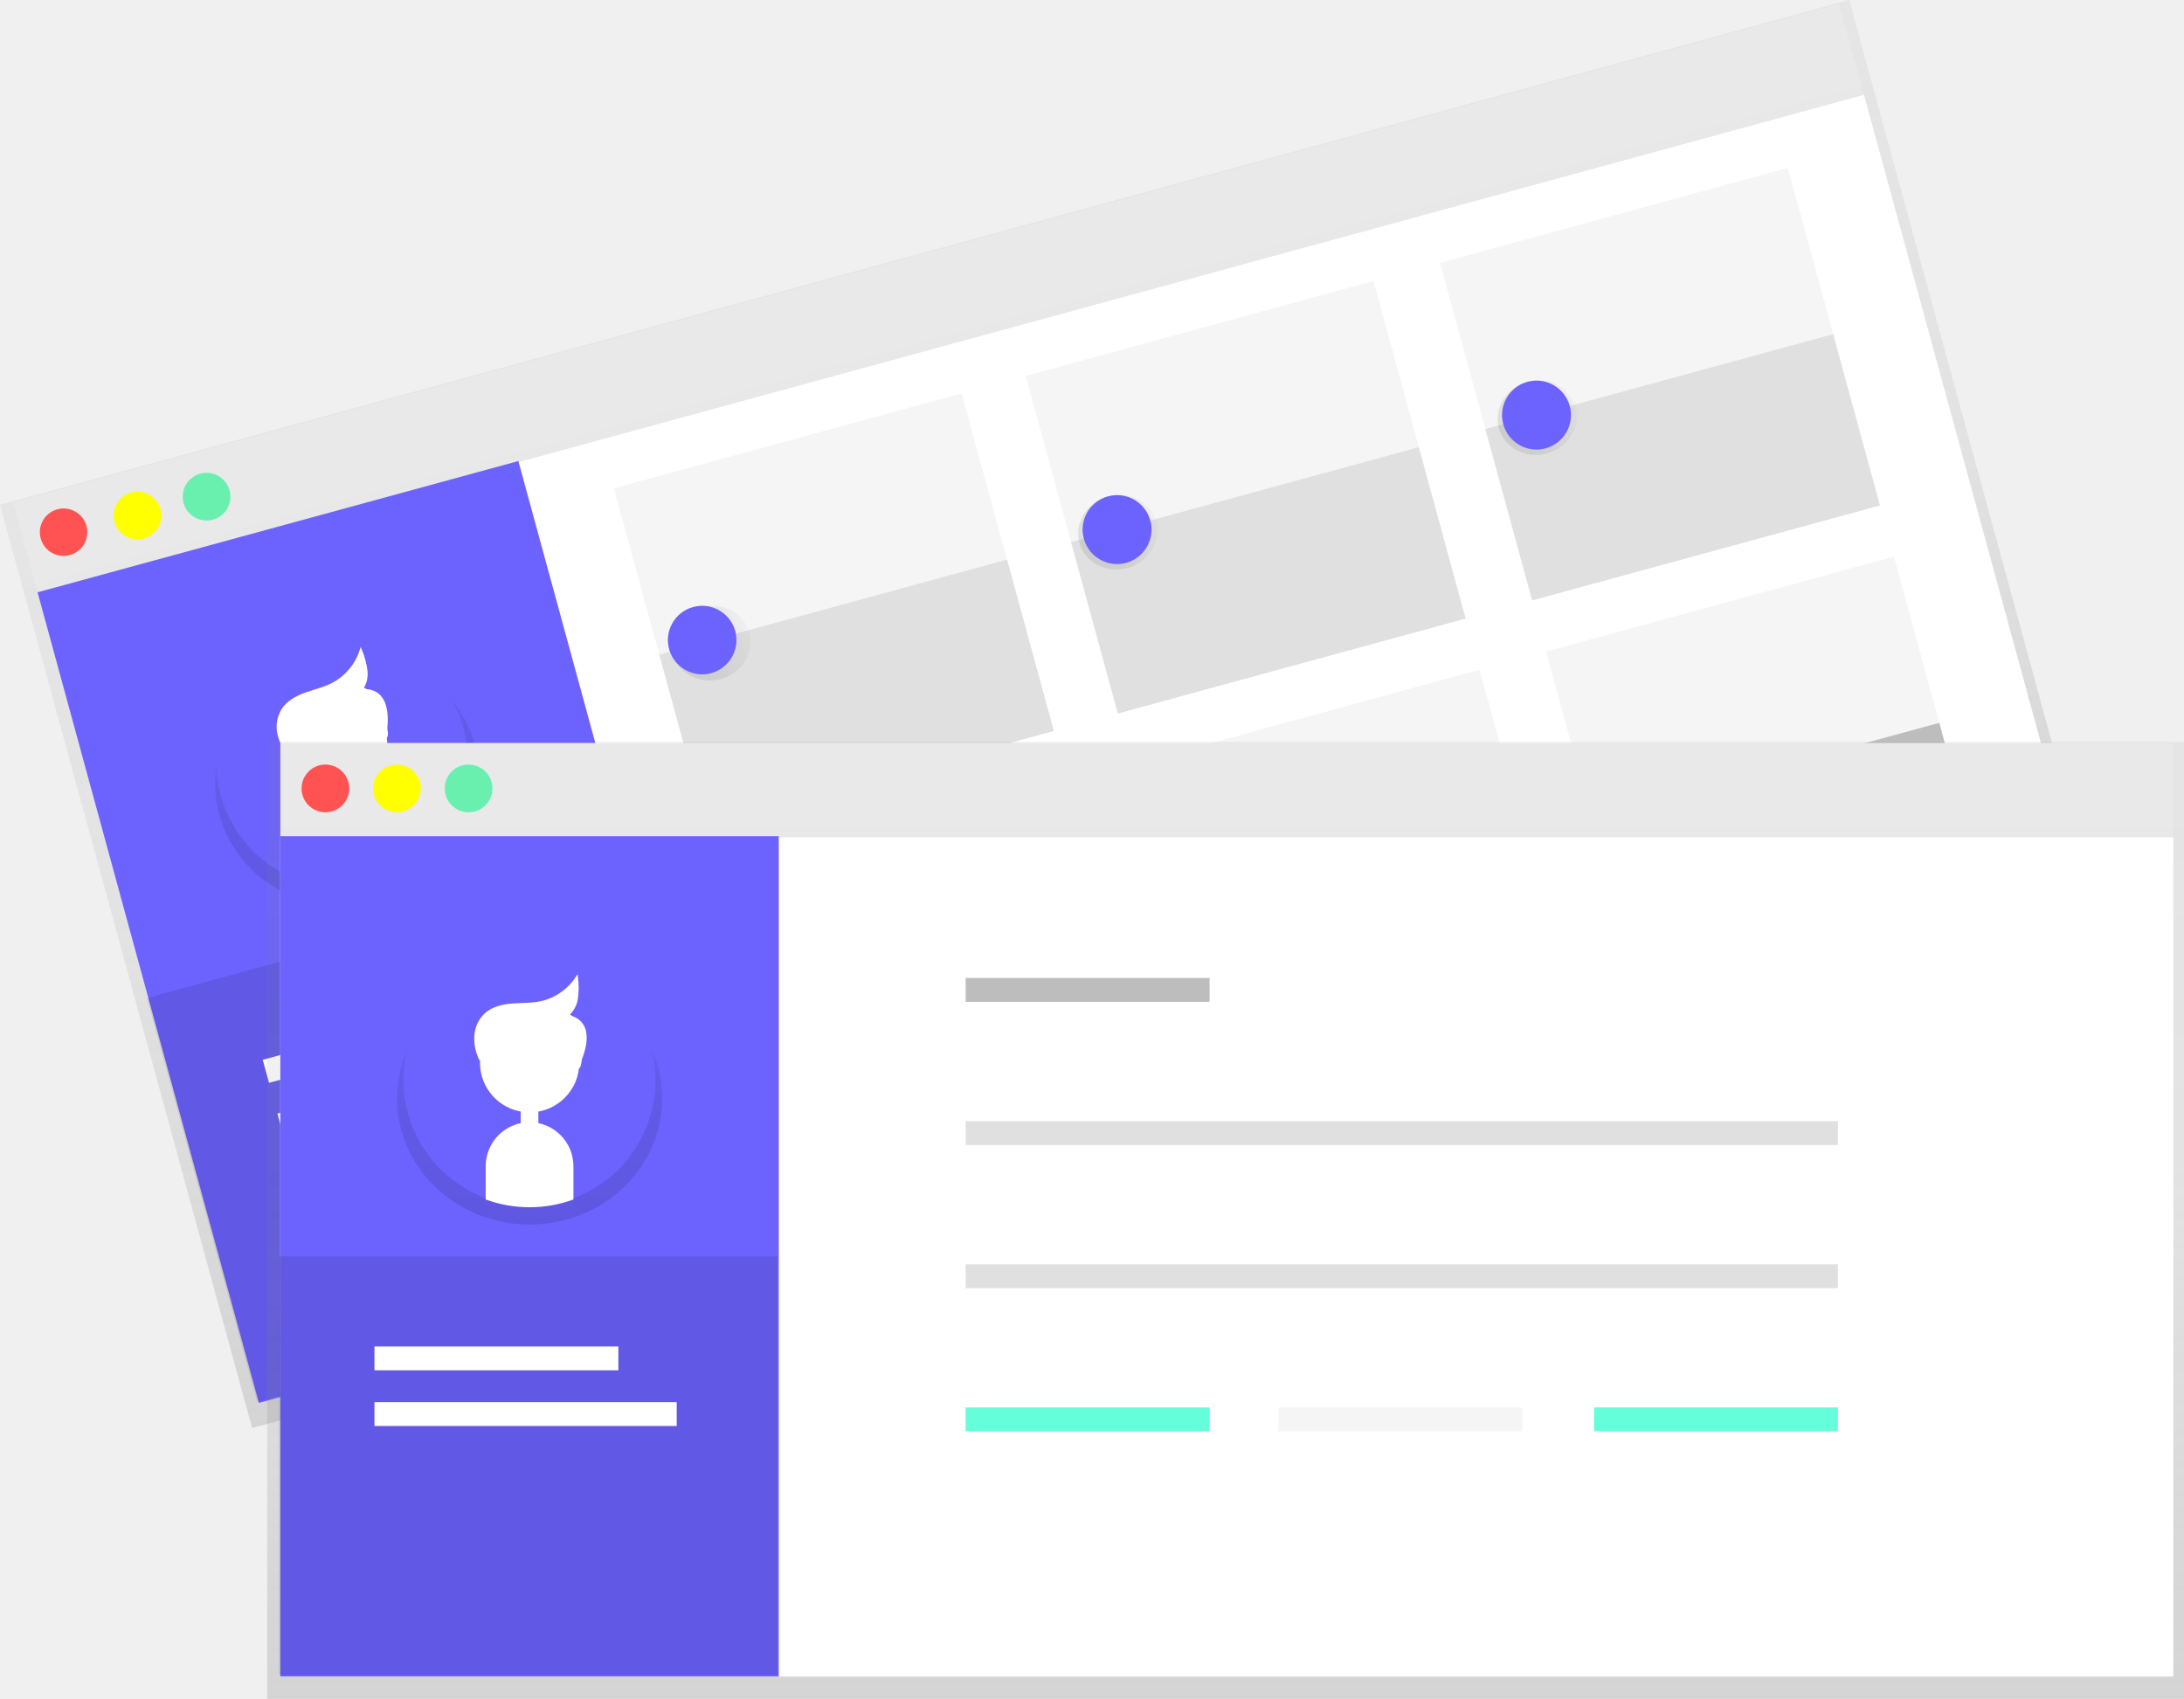
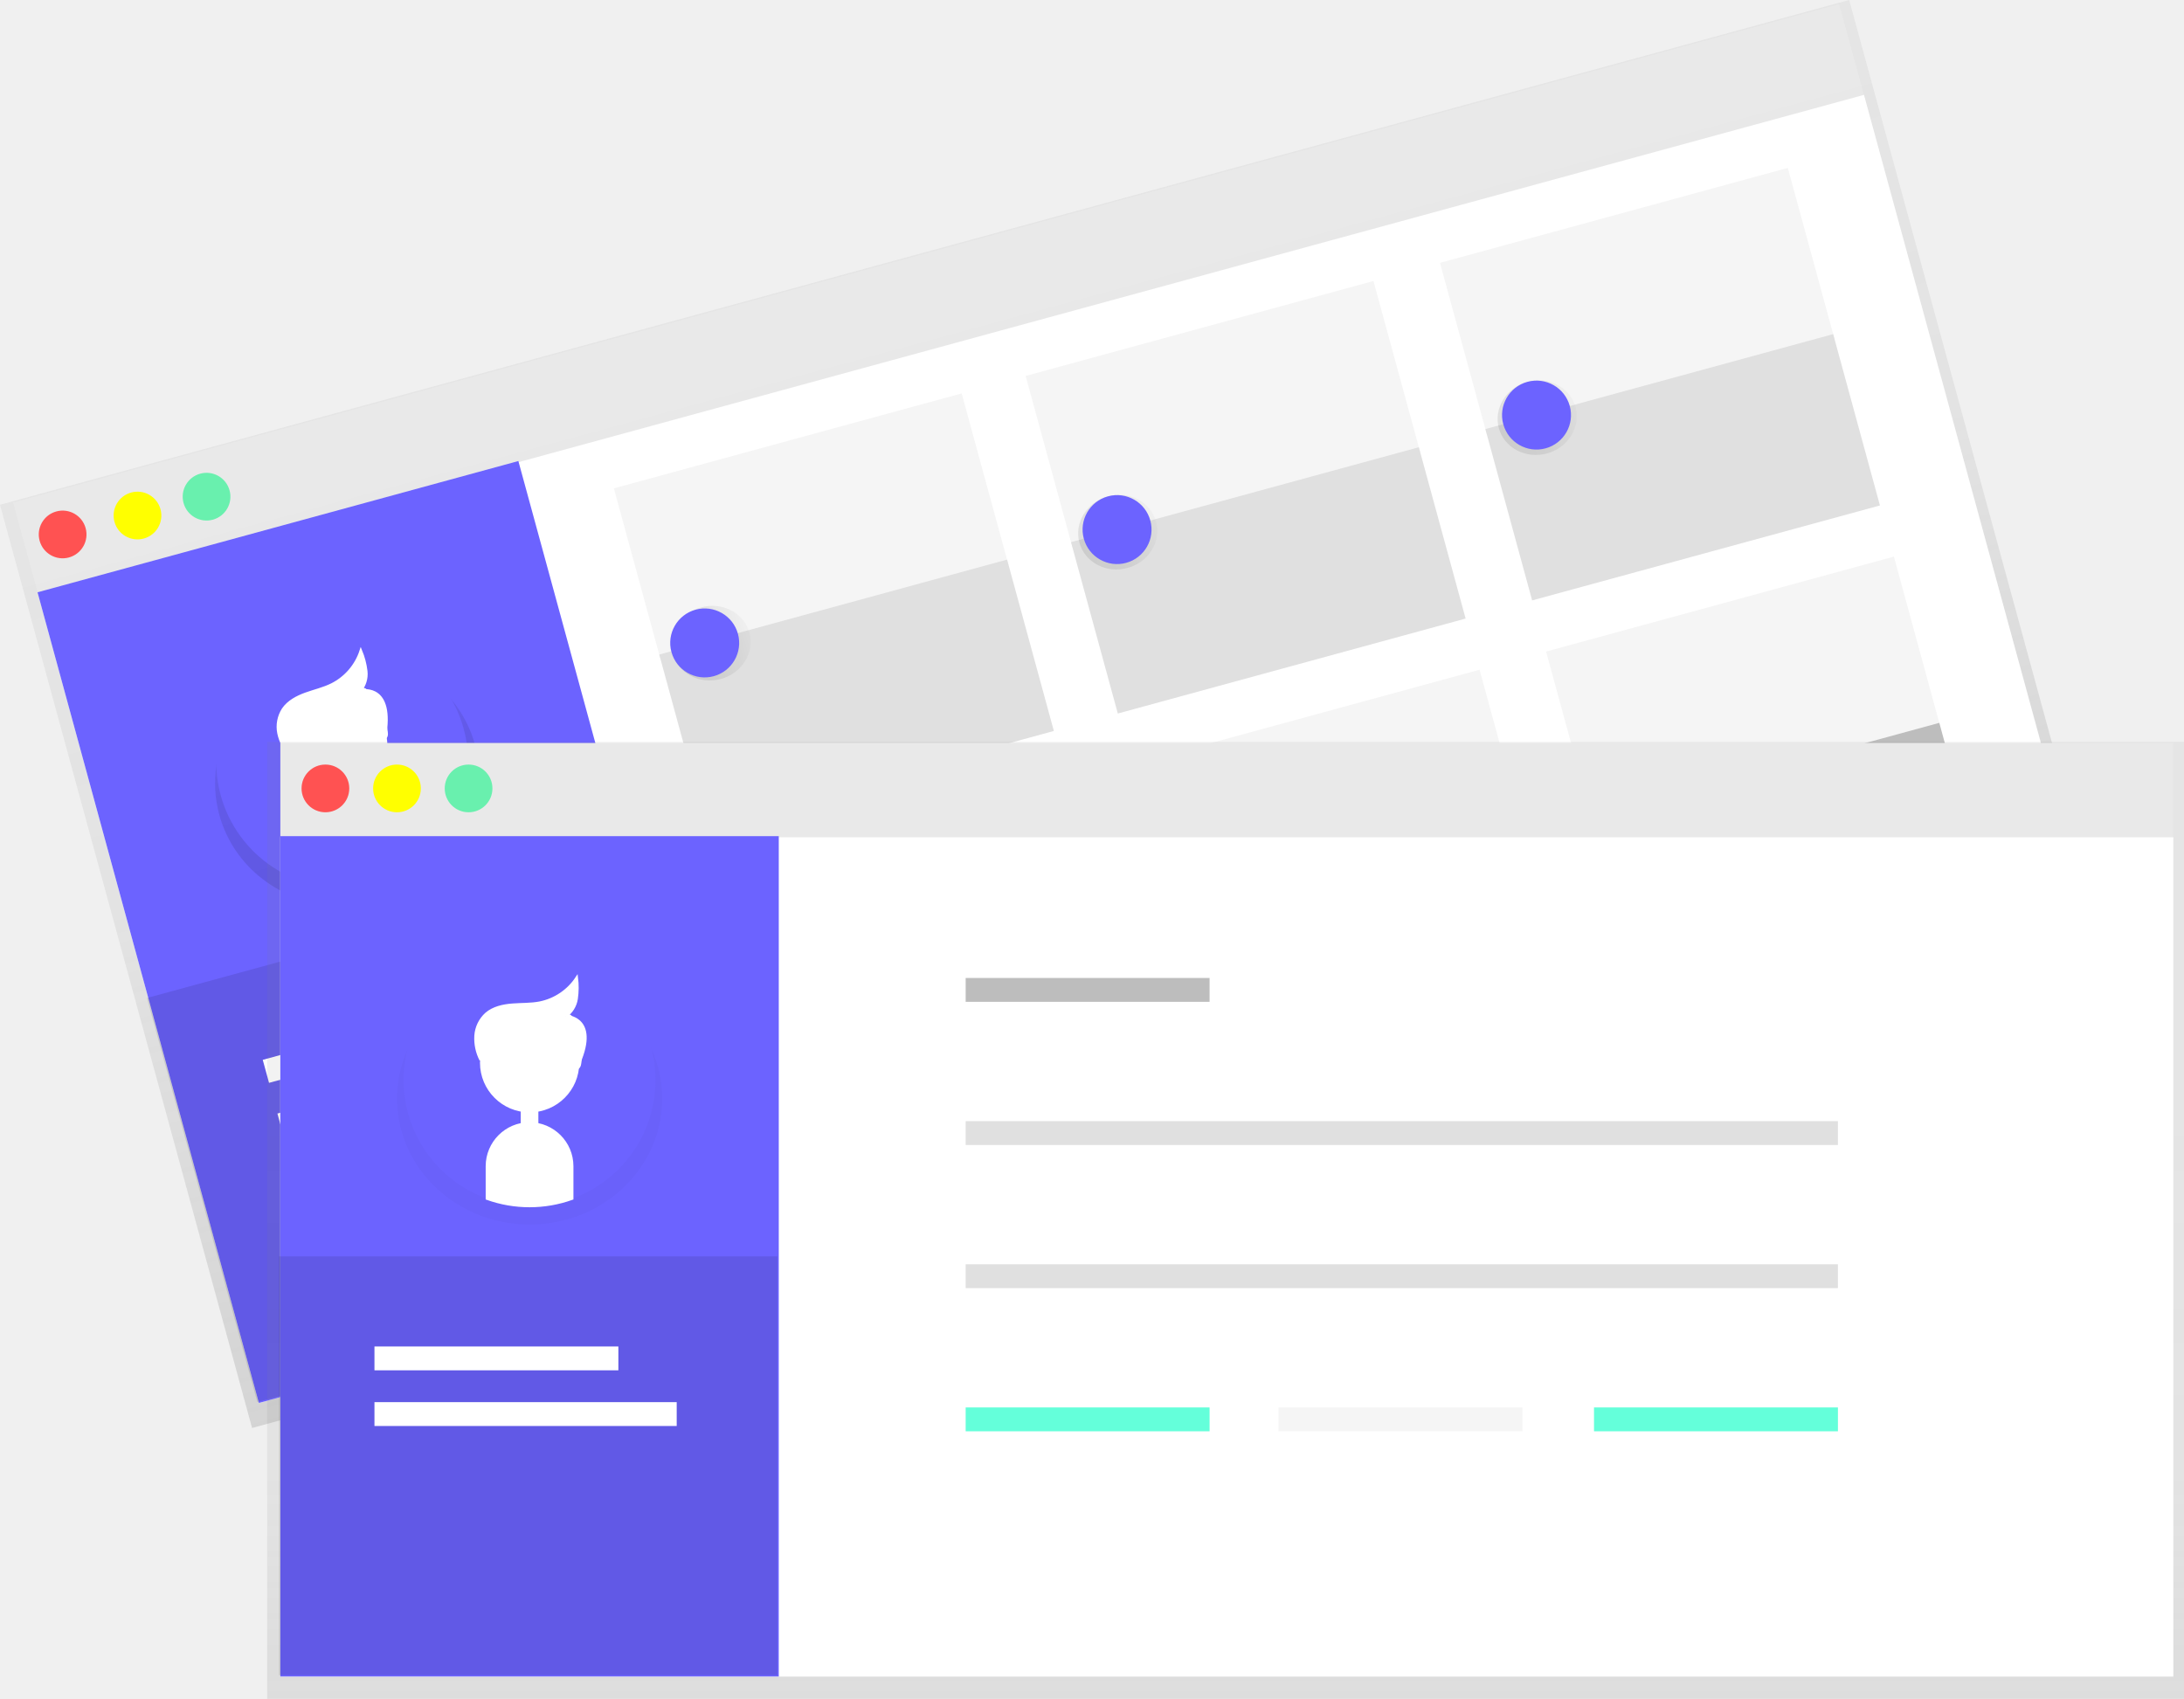
- <svg xmlns="http://www.w3.org/2000/svg" xmlns:xlink="http://www.w3.org/1999/xlink" id="e9df7128-f90d-48f2-af2a-c80f8452c1a7" data-name="Layer 1" width="882.5" height="686.51" viewBox="0 0 882.5 686.51">
+ <svg xmlns="http://www.w3.org/2000/svg" xmlns:xlink="http://www.w3.org/1999/xlink" width="882.5" height="686.51" data-name="Layer 1">
  <defs>
-     <linearGradient id="d3725588-c4fd-46f1-8fb5-ebcc261083dd" x1="-121.09" y1="464.11" x2="-121.09" y2="77.38" gradientTransform="translate(704.36 124.53)" gradientUnits="userSpaceOnUse">
-       <stop offset="0" stop-color="gray" stop-opacity="0.25" />
-       <stop offset="0.54" stop-color="gray" stop-opacity="0.12" />
-       <stop offset="1" stop-color="gray" stop-opacity="0.1" />
+     <linearGradient id="c" x1="-121.09" x2="-121.09" y1="464.11" y2="77.38" gradientTransform="translate(704.36 124.53)" gradientUnits="userSpaceOnUse">
+       <stop offset="0" stop-color="gray" stop-opacity=".25" />
+       <stop offset=".54" stop-color="gray" stop-opacity=".12" />
+       <stop offset="1" stop-color="gray" stop-opacity=".1" />
    </linearGradient>
-     <linearGradient id="da1505d0-619f-48d6-a73e-4cfaad838d3f" x1="-402.3" y1="269.44" x2="-402.3" y2="170.67" gradientTransform="translate(628.78 102.2) rotate(-15.27)" gradientUnits="userSpaceOnUse">
-       <stop offset="0" stop-opacity="0.12" />
-       <stop offset="0.55" stop-opacity="0.09" />
-       <stop offset="1" stop-opacity="0.02" />
+     <linearGradient id="a" x1="-402.3" x2="-402.3" y1="269.44" y2="170.67" gradientTransform="rotate(-15.27 695.59 -2294.21)" gradientUnits="userSpaceOnUse">
+       <stop offset="0" stop-opacity=".12" />
+       <stop offset=".55" stop-opacity=".09" />
+       <stop offset="1" stop-opacity=".02" />
    </linearGradient>
-     <linearGradient id="5d761051-c348-43d0-93b7-379d4f184fd5" x1="-402.3" y1="252.79" x2="-402.3" y2="231.21" gradientTransform="translate(706.72 199.61)" xlink:href="#da1505d0-619f-48d6-a73e-4cfaad838d3f" />
-     <linearGradient id="70351dd3-b09b-481d-a2da-53703193d5a7" x1="-402.26" y1="234.11" x2="-402.26" y2="194.99" gradientTransform="translate(699.49 200.57)" xlink:href="#da1505d0-619f-48d6-a73e-4cfaad838d3f" />
-     <linearGradient id="f5e2603e-b2ae-400c-9f3a-64890d48fe6d" x1="-402.3" y1="272.44" x2="-402.3" y2="239.1" xlink:href="#da1505d0-619f-48d6-a73e-4cfaad838d3f" />
-     <linearGradient id="ab4a4443-1c70-44d3-aff5-44a51c26d915" x1="-402.26" y1="216.85" x2="-402.26" y2="180.15" xlink:href="#da1505d0-619f-48d6-a73e-4cfaad838d3f" />
-     <linearGradient id="527ca708-8ae8-4e8c-9e20-7508688a6ac8" x1="-261.96" y1="207" x2="-229.82" y2="207" gradientTransform="translate(691.98 159.65)" gradientUnits="userSpaceOnUse">
-       <stop offset="0" stop-opacity="0.09" />
-       <stop offset="0.55" stop-opacity="0.07" />
-       <stop offset="1" stop-opacity="0.02" />
+     <linearGradient id="d" x1="-402.3" x2="-402.3" y1="252.79" y2="231.21" gradientTransform="translate(706.72 199.61)" xlink:href="#a" />
+     <linearGradient id="e" x1="-402.26" x2="-402.26" y1="234.11" y2="194.99" gradientTransform="translate(699.49 200.57)" xlink:href="#a" />
+     <linearGradient id="f" x1="-402.3" x2="-402.3" y1="272.44" y2="239.1" xlink:href="#a" />
+     <linearGradient id="g" x1="-402.26" x2="-402.26" y1="216.85" y2="180.15" xlink:href="#a" />
+     <linearGradient id="b" x1="-261.96" x2="-229.82" y1="207" y2="207" gradientTransform="translate(691.98 159.65)" gradientUnits="userSpaceOnUse">
+       <stop offset="0" stop-opacity=".09" />
+       <stop offset=".55" stop-opacity=".07" />
+       <stop offset="1" stop-opacity=".02" />
    </linearGradient>
-     <linearGradient id="e3abb234-bd9a-4a29-b4d9-95543465e731" x1="-91.63" y1="207" x2="-59.49" y2="207" gradientTransform="translate(685.97 114.79)" xlink:href="#527ca708-8ae8-4e8c-9e20-7508688a6ac8" />
-     <linearGradient id="b220ada1-bec5-4763-adaf-46a2a991a6ea" x1="84.06" y1="207" x2="116.2" y2="207" gradientTransform="translate(679.76 68.52)" xlink:href="#527ca708-8ae8-4e8c-9e20-7508688a6ac8" />
-     <linearGradient id="e945889a-4c72-453f-ae2a-9cca0c2e387b" x1="-261.96" y1="370.91" x2="-229.82" y2="370.91" gradientTransform="translate(735.15 153.86)" xlink:href="#527ca708-8ae8-4e8c-9e20-7508688a6ac8" />
-     <linearGradient id="48e64a96-e766-456a-a55d-dc778a4c4106" x1="-91.63" y1="370.91" x2="-59.49" y2="370.91" gradientTransform="translate(729.13 109)" xlink:href="#527ca708-8ae8-4e8c-9e20-7508688a6ac8" />
-     <linearGradient id="5c985564-a56b-468d-93e7-1bf457bee9db" x1="84.06" y1="370.91" x2="116.2" y2="370.91" gradientTransform="translate(722.93 62.73)" xlink:href="#527ca708-8ae8-4e8c-9e20-7508688a6ac8" />
-     <linearGradient id="6780986a-9034-4c28-8b6c-a48891ce2ded" x1="495.23" y1="686.51" x2="495.23" y2="299.78" gradientTransform="matrix(1, 0, 0, 1, 0, 0)" xlink:href="#d3725588-c4fd-46f1-8fb5-ebcc261083dd" />
-     <linearGradient id="7d79de41-ff5b-423b-9456-aacc3d645f9d" x1="372.77" y1="598.59" x2="372.77" y2="499.81" gradientTransform="matrix(1, 0, 0, 1, 0, 0)" xlink:href="#da1505d0-619f-48d6-a73e-4cfaad838d3f" />
-     <linearGradient id="19fb9e96-cad3-456a-87b2-74caa7f769f0" x1="214.02" y1="475.19" x2="214.02" y2="453.62" gradientTransform="matrix(1, 0, 0, 1, 0, 0)" xlink:href="#da1505d0-619f-48d6-a73e-4cfaad838d3f" />
-     <linearGradient id="b984d742-9cb1-45a0-b729-f1d2914abd3a" x1="214.05" y1="456.51" x2="214.05" y2="417.4" gradientTransform="matrix(1, 0, 0, 1, 0, 0)" xlink:href="#da1505d0-619f-48d6-a73e-4cfaad838d3f" />
-     <linearGradient id="6fa8e8f2-d7ff-4ce3-810a-2e6bc68d564d" x1="372.77" y1="601.58" x2="372.77" y2="568.25" gradientTransform="matrix(1, 0, 0, 1, 0, 0)" xlink:href="#da1505d0-619f-48d6-a73e-4cfaad838d3f" />
-     <linearGradient id="8fad6a4c-d66f-4e6f-b11b-537b5bb0a550" x1="372.81" y1="545.99" x2="372.81" y2="509.29" gradientTransform="matrix(1, 0, 0, 1, 0, 0)" xlink:href="#da1505d0-619f-48d6-a73e-4cfaad838d3f" />
+     <linearGradient id="h" x1="-91.63" x2="-59.49" y1="207" y2="207" gradientTransform="translate(685.97 114.79)" xlink:href="#b" />
+     <linearGradient id="i" x1="84.06" x2="116.2" y1="207" y2="207" gradientTransform="translate(679.76 68.52)" xlink:href="#b" />
+     <linearGradient id="j" x1="-261.96" x2="-229.82" y1="370.91" y2="370.91" gradientTransform="translate(735.15 153.86)" xlink:href="#b" />
+     <linearGradient id="k" x1="-91.63" x2="-59.49" y1="370.91" y2="370.91" gradientTransform="translate(729.13 109)" xlink:href="#b" />
+     <linearGradient id="l" x1="84.06" x2="116.2" y1="370.91" y2="370.91" gradientTransform="translate(722.93 62.73)" xlink:href="#b" />
+     <linearGradient id="m" x1="495.23" x2="495.23" y1="686.51" y2="299.78" xlink:href="#c" />
+     <linearGradient id="n" x1="372.77" x2="372.77" y1="598.59" y2="499.81" xlink:href="#a" />
+     <linearGradient id="o" x1="214.02" x2="214.02" y1="475.19" y2="453.62" xlink:href="#a" />
+     <linearGradient id="p" x1="214.05" x2="214.05" y1="456.51" y2="417.4" xlink:href="#a" />
+     <linearGradient id="q" x1="372.77" x2="372.77" y1="601.58" y2="568.25" xlink:href="#a" />
+     <linearGradient id="r" x1="372.81" x2="372.81" y1="545.99" y2="509.29" xlink:href="#a" />
  </defs>
-   <rect x="200.21" y="202.4" width="764.9" height="377.49" transform="translate(-241.19 60.52) rotate(-15.27)" fill="#f5f5f5" />
-   <rect x="196.01" y="201.91" width="774.54" height="386.73" transform="translate(-242.26 60.83) rotate(-15.27)" fill="url(#d3725588-c4fd-46f1-8fb5-ebcc261083dd)" />
-   <rect x="205.2" y="239.82" width="764.9" height="339.15" transform="translate(-245.83 62.48) rotate(-15.27)" fill="#fff" />
-   <circle cx="186.41" cy="322.7" r="9.64" transform="matrix(0.96, -0.26, 0.26, 0.96, -237.16, -46.26)" fill="#ff5252" />
-   <circle cx="214.31" cy="315.08" r="9.64" transform="translate(-234.17 -39.18) rotate(-15.27)" fill="#ff0" />
-   <circle cx="242.22" cy="307.46" r="9.64" transform="translate(-231.18 -32.1) rotate(-15.27)" fill="#69f0ae" />
-   <rect x="215.08" y="313.58" width="201.4" height="339.6" transform="translate(-274.91 -6.51) rotate(-15.27)" fill="#6c63ff" />
-   <path d="M350.71,407.77c-7.4-27.11-36.54-42.77-65.07-35S240,408.88,247.36,436c5.81,21.28,25,35.5,46.79,36.87l-3.45-12.65c-2.5-9.14,3.34-18.77,13-21.4h0c9.62-2.63,19.54,2.7,22,11.85l3.45,12.65C347.21,451.05,356.52,429,350.71,407.77Z" transform="translate(-158.75 -106.74)" fill="url(#da1505d0-619f-48d6-a73e-4cfaad838d3f)" />
-   <rect x="301.2" y="430.82" width="6.44" height="21.58" rx="2.86" ry="2.86" transform="translate(-264.31 -10.98) rotate(-15.27)" fill="url(#5d761051-c348-43d0-93b7-379d4f184fd5)" />
-   <ellipse cx="297.22" cy="415.12" rx="20.59" ry="19.56" transform="translate(-257.59 -13.81) rotate(-15.27)" fill="url(#70351dd3-b09b-481d-a2da-53703193d5a7)" />
-   <path d="M303.66,438.81h0c-9.62,2.63-15.45,12.26-13,21.4l3.45,12.65a56.43,56.43,0,0,0,35-9.55l-3.45-12.65C323.2,441.52,313.28,436.19,303.66,438.81Z" transform="translate(-158.75 -106.74)" fill="url(#f5e2603e-b2ae-400c-9f3a-64890d48fe6d)" />
-   <path d="M276.91,419.54a18.18,18.18,0,0,1-4.71-8.91,12.92,12.92,0,0,1,2.05-9.81c2.25-3.13,6-5,9.66-6.35s7.6-2.2,11.14-3.91a24.69,24.69,0,0,0,12.5-13.91,29.89,29.89,0,0,1,2.18,8.33,10.56,10.56,0,0,1-2.65,8.1c2.65-2.15,3.18,1,3,3.09,2,1.31,5.67.6,6.46,2.77a13.8,13.8,0,0,1,1,6.76c-.35,2.29,1.61,5.64-.68,6.43" transform="translate(-158.75 -106.74)" fill="url(#ab4a4443-1c70-44d3-aff5-44a51c26d915)" />
-   <path d="M346.11,401.25A50.89,50.89,0,1,0,293,465.4l-3.45-12.65a17.28,17.28,0,0,1,12.08-21.16h0a17.28,17.28,0,0,1,21.16,12.08l3.45,12.65A50.9,50.9,0,0,0,346.11,401.25Z" transform="translate(-158.75 -106.74)" fill="#6c63ff" />
-   <rect x="299.35" y="423.6" width="6.12" height="21.58" rx="2.86" ry="2.86" transform="translate(-262.48 -11.76) rotate(-15.27)" fill="#fff" stroke="#fff" stroke-miterlimit="10" />
-   <circle cx="295.21" cy="407.9" r="19.56" transform="translate(-255.76 -14.59) rotate(-15.27)" fill="#fff" stroke="#fff" stroke-miterlimit="10" />
-   <path d="M301.64,431.59h0a17.28,17.28,0,0,0-12.08,21.16L293,465.4a51.08,51.08,0,0,0,33.24-9.08l-3.45-12.65A17.28,17.28,0,0,0,301.64,431.59Z" transform="translate(-158.75 -106.74)" fill="#fff" stroke="#fff" stroke-miterlimit="10" />
-   <path d="M275.89,412a19,19,0,0,1-4.6-8.94,13.16,13.16,0,0,1,1.83-9.75c2.11-3.09,5.61-4.94,9.13-6.21s7.22-2.09,10.57-3.76a23.39,23.39,0,0,0,11.74-13.71,31.45,31.45,0,0,1,2.19,8.33,10.61,10.61,0,0,1-2.43,8c2.5-2.11,3,1.08,2.93,3.12,1.89,1.33,5.42.67,6.2,2.84a14.47,14.47,0,0,1,1.07,6.75c-.31,2.28,1.61,5.64-.57,6.4" transform="translate(-158.75 -106.74)" fill="#fff" stroke="#fff" stroke-miterlimit="10" />
-   <path d="M305.24,385.31s13.48-2.45,9.44,19.65" transform="translate(-158.75 -106.74)" fill="#fff" />
-   <rect x="236.86" y="480.53" width="201.4" height="169.26" transform="translate(-295.68 2.11) rotate(-15.27)" opacity="0.1" />
-   <rect x="264.45" y="521.88" width="98.56" height="9.64" transform="translate(-286.39 -5.52) rotate(-15.27)" fill="#fff" />
-   <rect x="269.96" y="540.48" width="122.13" height="9.64" transform="translate(-290.68 -0.31) rotate(-15.27)" fill="#fff" />
-   <rect x="413.68" y="283.64" width="145.69" height="71.78" transform="translate(-225.73 32.67) rotate(-15.27)" fill="#f5f5f5" />
-   <rect x="432.02" y="350.81" width="145.69" height="71.78" transform="translate(-242.77 39.87) rotate(-15.27)" fill="#e0e0e0" />
-   <rect x="747.49" y="192.51" width="145.69" height="71.78" transform="translate(-189.94 117.37) rotate(-15.27)" fill="#f5f5f5" />
-   <rect x="765.83" y="259.68" width="145.69" height="71.78" transform="translate(-206.99 124.57) rotate(-15.27)" fill="#e0e0e0" />
-   <rect x="580.07" y="238.21" width="145.69" height="71.78" transform="translate(-207.89 74.89) rotate(-15.27)" fill="#f5f5f5" />
-   <rect x="598.4" y="305.39" width="145.69" height="71.78" transform="translate(-224.93 82.09) rotate(-15.27)" fill="#e0e0e0" />
-   <rect x="456.56" y="440.72" width="145.69" height="71.78" transform="matrix(0.96, -0.26, 0.26, 0.96, -265.58, 49.51)" fill="#e0e0e0" />
-   <rect x="474.9" y="507.9" width="145.69" height="71.78" transform="translate(-282.63 56.71) rotate(-15.27)" fill="#bdbdbd" />
-   <rect x="790.37" y="349.59" width="145.69" height="71.78" transform="translate(-229.8 134.21) rotate(-15.27)" fill="#f5f5f5" />
-   <rect x="808.71" y="416.77" width="145.69" height="71.78" transform="translate(-246.84 141.41) rotate(-15.27)" fill="#bdbdbd" />
-   <rect x="622.95" y="395.3" width="145.69" height="71.78" transform="translate(-247.75 91.73) rotate(-15.27)" fill="#f5f5f5" />
-   <rect x="641.29" y="462.47" width="145.69" height="71.78" transform="translate(-264.79 98.93) rotate(-15.27)" fill="#bdbdbd" />
-   <ellipse cx="446.09" cy="366.65" rx="16.07" ry="15" transform="translate(-239.57 23.69) rotate(-15.27)" fill="url(#527ca708-8ae8-4e8c-9e20-7508688a6ac8)" />
-   <circle cx="445.81" cy="365.62" r="13.93" transform="matrix(0.96, -0.26, 0.26, 0.96, -239.31, 23.58)" fill="#6c63ff" />
-   <ellipse cx="610.41" cy="321.79" rx="16.07" ry="15" transform="translate(-221.95 65.38) rotate(-15.27)" fill="url(#e3abb234-bd9a-4a29-b4d9-95543465e731)" />
-   <circle cx="610.13" cy="320.76" r="13.93" transform="translate(-221.69 65.27) rotate(-15.27)" fill="#6c63ff" />
-   <ellipse cx="779.9" cy="275.52" rx="16.07" ry="15" transform="translate(-203.78 108.38) rotate(-15.27)" fill="url(#b220ada1-bec5-4763-adaf-46a2a991a6ea)" />
-   <circle cx="779.62" cy="274.49" r="13.93" transform="translate(-203.52 108.27) rotate(-15.27)" fill="#6c63ff" />
-   <ellipse cx="489.26" cy="524.77" rx="16.07" ry="15" transform="translate(-279.69 40.64) rotate(-15.27)" fill="url(#e945889a-4c72-453f-ae2a-9cca0c2e387b)" />
-   <circle cx="488.97" cy="523.74" r="13.93" transform="translate(-279.42 40.53) rotate(-15.27)" fill="#2196f3" />
-   <ellipse cx="653.58" cy="479.91" rx="16.07" ry="15" transform="translate(-262.07 82.33) rotate(-15.27)" fill="url(#48e64a96-e766-456a-a55d-dc778a4c4106)" />
-   <circle cx="653.29" cy="478.88" r="13.93" transform="translate(-261.81 82.22) rotate(-15.27)" fill="#2196f3" />
-   <ellipse cx="823.06" cy="433.64" rx="16.07" ry="15" transform="translate(-243.9 125.33) rotate(-15.27)" fill="url(#5c985564-a56b-468d-93e7-1bf457bee9db)" />
-   <circle cx="822.78" cy="432.61" r="13.93" transform="translate(-243.64 125.22) rotate(-15.27)" fill="#2196f3" />
-   <rect x="113.28" y="300.25" width="764.9" height="377.49" fill="#f5f5f5" />
-   <rect x="107.96" y="299.78" width="774.54" height="386.73" fill="url(#6780986a-9034-4c28-8b6c-a48891ce2ded)" />
-   <rect x="113.28" y="338.35" width="764.9" height="339.15" fill="#fff" />
+   <path fill="#f5f5f5" d="M5.26 203.05L743.16 1.6l99.41 364.16-737.9 201.45z" />
+   <path fill="url(#c)" d="M196.01 201.91h774.54v386.73H196.01z" transform="rotate(-15.27 105.76 934.03)" />
+   <path fill="#fff" d="M15.29 239.79l737.9-201.45 89.31 327.18-737.9 201.45z" />
+   <circle cx="186.41" cy="322.7" r="9.64" fill="#ff5252" transform="rotate(-15.2 -294.06 873.04)" />
+   <circle cx="214.31" cy="315.08" r="9.64" fill="#ff0" transform="rotate(-15.27 -263.22 853.85)" />
+   <circle cx="242.22" cy="307.46" r="9.64" fill="#69f0ae" transform="rotate(-15.27 -235.32 846.24)" />
+   <path fill="#6c63ff" d="M15.16 239.35l194.3-53.04 89.43 327.61-194.29 53.04z" />
+   <path fill="url(#a)" d="M350.71 407.77c-7.4-27.11-36.54-42.77-65.07-35S240 408.88 247.36 436c5.81 21.28 25 35.5 46.79 36.87l-3.45-12.65c-2.5-9.14 3.34-18.77 13-21.4 9.62-2.63 19.54 2.7 22 11.85l3.45 12.65c18.06-12.27 27.37-34.32 21.56-55.55z" transform="translate(-158.75 -106.74)" />
+   <rect width="6.44" height="21.58" x="301.2" y="430.82" fill="url(#d)" rx="2.86" ry="2.86" transform="rotate(-15.27 -173.11 980.37)" />
+   <ellipse cx="297.22" cy="415.12" fill="url(#e)" rx="20.59" ry="19.56" transform="rotate(-15.27 -180.3 953.9)" />
+   <path fill="url(#f)" d="M303.66 438.81c-9.62 2.63-15.45 12.26-13 21.4l3.45 12.65a56.43 56.43 0 0 0 35-9.55l-3.45-12.65c-2.46-9.14-12.38-14.47-22-11.85z" transform="translate(-158.75 -106.74)" />
+   <path fill="url(#g)" d="M276.91 419.54a18.18 18.18 0 0 1-4.71-8.91 12.92 12.92 0 0 1 2.05-9.81c2.25-3.13 6-5 9.66-6.35s7.6-2.2 11.14-3.91a24.69 24.69 0 0 0 12.5-13.91 29.89 29.89 0 0 1 2.18 8.33 10.56 10.56 0 0 1-2.65 8.1c2.65-2.15 3.18 1 3 3.09 2 1.31 5.67.6 6.46 2.77a13.8 13.8 0 0 1 1 6.76c-.35 2.29 1.61 5.64-.68 6.43" transform="translate(-158.75 -106.74)" />
+   <path fill="#6c63ff" d="M187.36 294.51a50.89 50.89 0 1 0-53.11 64.15l-3.45-12.65a17.28 17.28 0 0 1 12.08-21.16 17.28 17.28 0 0 1 21.16 12.08l3.45 12.65a50.9 50.9 0 0 0 19.87-55.07z" />
+   <rect width="6.12" height="21.58" x="299.35" y="423.6" fill="#fff" stroke="#fff" stroke-miterlimit="10" rx="2.86" ry="2.86" transform="rotate(-15.27 -175.1 973.16)" />
+   <circle cx="295.21" cy="407.9" r="19.56" fill="#fff" stroke="#fff" stroke-miterlimit="10" transform="rotate(-15.27 -182.3 946.68)" />
+   <path fill="#fff" stroke="#fff" stroke-miterlimit="10" d="M142.89 324.85a17.28 17.28 0 0 0-12.08 21.16l3.44 12.65a51.08 51.08 0 0 0 33.24-9.08l-3.45-12.65a17.28 17.28 0 0 0-21.15-12.08zM117.14 305.26a19 19 0 0 1-4.6-8.94 13.16 13.16 0 0 1 1.83-9.75c2.11-3.09 5.61-4.94 9.13-6.21s7.22-2.09 10.57-3.76a23.39 23.39 0 0 0 11.74-13.71 31.45 31.45 0 0 1 2.19 8.33 10.61 10.61 0 0 1-2.43 8c2.5-2.11 3 1.08 2.93 3.12 1.89 1.33 5.42.67 6.2 2.84a14.47 14.47 0 0 1 1.07 6.75c-.31 2.28 1.61 5.64-.57 6.4" />
+   <path fill="#fff" d="M146.49 278.57s13.48-2.45 9.44 19.65" />
+   <path d="M59.37 403.3l194.3-53.05 44.57 163.29-194.29 53.04z" opacity=".1" />
+   <path fill="#fff" d="M106.17 428.29l95.08-25.96 2.54 9.3-95.08 25.96zM112.1 449.99l117.81-32.17 2.54 9.3-117.82 32.17z" />
+   <path fill="#f5f5f5" d="M248.05 197.35l140.54-38.37 18.9 69.24-140.54 38.37z" />
+   <path fill="#e0e0e0" d="M266.39 264.51l140.55-38.37 18.9 69.25-140.55 38.37z" />
+   <path fill="#f5f5f5" d="M581.86 106.22l140.55-38.37 18.9 69.24-140.54 38.37z" />
+   <path fill="#e0e0e0" d="M600.2 173.39l140.54-38.37 18.9 69.24-140.54 38.37z" />
+   <path fill="#f5f5f5" d="M414.44 151.92l140.54-38.37 18.9 69.24-140.54 38.37z" />
+   <path fill="#e0e0e0" d="M432.77 219.1l140.55-38.37 18.9 69.24-140.54 38.37zM287.3 353.9l139.87-37.88 18.66 68.9-139.86 37.88z" />
+   <path fill="#bdbdbd" d="M309.27 421.6l140.54-38.36 18.9 69.24-140.54 38.37z" />
+   <path fill="#f5f5f5" d="M624.74 263.3l140.54-38.37 18.9 69.25-140.54 38.37z" />
+   <path fill="#bdbdbd" d="M643.08 330.48l140.55-38.37 18.9 69.24L662 399.72z" />
+   <path fill="#f5f5f5" d="M457.32 309l140.54-38.36 18.9 69.24-140.54 38.37z" />
+   <path fill="#bdbdbd" d="M475.66 376.18L616.2 337.8l18.9 69.24-140.55 38.37z" />
+   <ellipse cx="446.09" cy="366.65" fill="url(#b)" rx="16.07" ry="15" transform="rotate(-15.27 -31.42 905.43)" />
+   <circle cx="445.81" cy="365.62" r="13.93" fill="#6c63ff" transform="rotate(-15.2 -31.2 916.27)" />
+   <ellipse cx="610.41" cy="321.79" fill="url(#h)" rx="16.07" ry="15" transform="rotate(-15.27 132.89 860.55)" />
+   <circle cx="610.13" cy="320.76" r="13.93" fill="#6c63ff" transform="rotate(-15.27 132.6 859.53)" />
+   <ellipse cx="779.9" cy="275.52" fill="url(#i)" rx="16.07" ry="15" transform="rotate(-15.27 302.36 814.28)" />
+   <circle cx="779.62" cy="274.49" r="13.93" fill="#6c63ff" transform="rotate(-15.27 302.08 813.25)" />
+   <ellipse cx="489.26" cy="524.77" fill="url(#j)" rx="16.07" ry="15" transform="rotate(-15.27 11.74 1063.55)" />
+   <circle cx="488.97" cy="523.74" r="13.93" fill="#2196f3" transform="rotate(-15.27 11.46 1062.49)" />
+   <ellipse cx="653.58" cy="479.91" fill="url(#k)" rx="16.07" ry="15" transform="rotate(-15.27 176.05 1018.67)" />
+   <circle cx="653.29" cy="478.88" r="13.93" fill="#2196f3" transform="rotate(-15.27 175.77 1017.65)" />
+   <ellipse cx="823.06" cy="433.64" fill="url(#l)" rx="16.07" ry="15" transform="rotate(-15.27 345.52 972.4)" />
+   <circle cx="822.78" cy="432.61" r="13.93" fill="#2196f3" transform="rotate(-15.27 345.24 971.37)" />
+   <path fill="#f5f5f5" d="M113.28 300.25h764.9v377.49h-764.9z" />
+   <path fill="url(#m)" d="M107.96 299.78H882.5v386.73H107.96z" />
+   <path fill="#fff" d="M113.28 338.35h764.9V677.5h-764.9z" />
  <circle cx="131.49" cy="318.61" r="9.64" fill="#ff5252" />
  <circle cx="160.41" cy="318.61" r="9.64" fill="#ff0" />
  <circle cx="189.34" cy="318.61" r="9.64" fill="#69f0ae" />
-   <rect x="113.28" y="337.9" width="201.4" height="339.6" fill="#6c63ff" />
-   <path d="M426.33,550.7c0-28.1-24-50.89-53.56-50.89S319.2,522.59,319.2,550.7c0,22.06,14.77,40.83,35.43,47.89V585.48c0-9.48,8.16-17.23,18.14-17.23h0c10,0,18.14,7.75,18.14,17.23v13.11C411.56,591.53,426.33,572.75,426.33,550.7Z" transform="translate(-158.75 -106.74)" fill="url(#7d79de41-ff5b-423b-9456-aacc3d645f9d)" />
-   <rect x="210.79" y="453.62" width="6.44" height="21.58" rx="2.86" ry="2.86" fill="url(#19fb9e96-cad3-456a-87b2-74caa7f769f0)" />
-   <ellipse cx="214.05" cy="436.96" rx="20.59" ry="19.56" fill="url(#b984d742-9cb1-45a0-b729-f1d2914abd3a)" />
-   <path d="M372.77,568.25h0c-10,0-18.14,7.75-18.14,17.23v13.11a56.43,56.43,0,0,0,36.27,0V585.48C390.9,576,382.74,568.25,372.77,568.25Z" transform="translate(-158.75 -106.74)" fill="url(#6fa8e8f2-d7ff-4ce3-810a-2e6bc68d564d)" />
-   <path d="M352,542.61a18.18,18.18,0,0,1-2.2-9.84,12.92,12.92,0,0,1,4.56-8.92c3-2.43,7.07-3.29,11-3.59s7.91-.12,11.78-.84a24.69,24.69,0,0,0,15.72-10.13,29.89,29.89,0,0,1-.09,8.61,10.56,10.56,0,0,1-4.69,7.11c3.13-1.37,2.79,1.85,2.11,3.78,1.55,1.78,5.32,2.07,5.51,4.37a13.8,13.8,0,0,1-.79,6.8c-.95,2.12.07,5.86-2.35,6" transform="translate(-158.75 -106.74)" fill="url(#8fad6a4c-d66f-4e6f-b11b-537b5bb0a550)" />
-   <path d="M423.61,543.2a50.89,50.89,0,1,0-68.12,47.89V578a17.28,17.28,0,0,1,17.23-17.23h0A17.28,17.28,0,0,1,390,578v13.11A50.9,50.9,0,0,0,423.61,543.2Z" transform="translate(-158.75 -106.74)" fill="#6c63ff" />
-   <rect x="210.92" y="446.12" width="6.12" height="21.58" rx="2.86" ry="2.86" fill="#fff" stroke="#fff" stroke-miterlimit="10" />
+   <path fill="#6c63ff" d="M113.28 337.9h201.4v339.6h-201.4z" />
+   <path fill="url(#n)" d="M426.33 550.7c0-28.1-24-50.89-53.56-50.89s-53.57 22.78-53.57 50.89c0 22.06 14.77 40.83 35.43 47.89v-13.11c0-9.48 8.16-17.23 18.14-17.23 10 0 18.14 7.75 18.14 17.23v13.11c20.65-7.06 35.42-25.84 35.42-47.89z" transform="translate(-158.75 -106.74)" />
+   <rect width="6.44" height="21.58" x="210.79" y="453.62" fill="url(#o)" rx="2.86" ry="2.86" />
+   <ellipse cx="214.05" cy="436.96" fill="url(#p)" rx="20.59" ry="19.56" />
+   <path fill="url(#q)" d="M372.77 568.25c-10 0-18.14 7.75-18.14 17.23v13.11a56.43 56.43 0 0 0 36.27 0v-13.11c0-9.48-8.16-17.23-18.13-17.23z" transform="translate(-158.75 -106.74)" />
+   <path fill="url(#r)" d="M352 542.61a18.18 18.18 0 0 1-2.2-9.84 12.92 12.92 0 0 1 4.56-8.92c3-2.43 7.07-3.29 11-3.59s7.91-.12 11.78-.84a24.69 24.69 0 0 0 15.72-10.13 29.89 29.89 0 0 1-.09 8.61 10.56 10.56 0 0 1-4.69 7.11c3.13-1.37 2.79 1.85 2.11 3.78 1.55 1.78 5.32 2.07 5.51 4.37a13.8 13.8 0 0 1-.79 6.8c-.95 2.12.07 5.86-2.35 6" transform="translate(-158.75 -106.74)" />
+   <path fill="#6c63ff" d="M264.86 436.46a50.89 50.89 0 1 0-68.12 47.89v-13.09a17.28 17.28 0 0 1 17.23-17.23 17.28 17.28 0 0 1 17.28 17.23v13.11a50.9 50.9 0 0 0 33.61-47.91z" />
+   <rect width="6.12" height="21.58" x="210.92" y="446.12" fill="#fff" stroke="#fff" stroke-miterlimit="10" rx="2.86" ry="2.86" />
  <circle cx="214.01" cy="429.46" r="19.56" fill="#fff" stroke="#fff" stroke-miterlimit="10" />
-   <path d="M372.73,560.75h0A17.28,17.28,0,0,0,355.5,578v13.11a51.08,51.08,0,0,0,34.46,0V578A17.28,17.28,0,0,0,372.73,560.75Z" transform="translate(-158.75 -106.74)" fill="#fff" stroke="#fff" stroke-miterlimit="10" />
-   <path d="M353,535.12a19,19,0,0,1-2.09-9.84,13.16,13.16,0,0,1,4.34-8.92c2.85-2.43,6.71-3.29,10.44-3.59s7.51-.12,11.19-.84a23.39,23.39,0,0,0,14.94-10.13,31.45,31.45,0,0,1-.08,8.61,10.61,10.61,0,0,1-4.46,7.11c3-1.37,2.65,1.85,2,3.78,1.47,1.78,5,2.07,5.23,4.37a14.47,14.47,0,0,1-.75,6.8c-.9,2.12.06,5.86-2.23,6" transform="translate(-158.75 -106.74)" fill="#fff" stroke="#fff" stroke-miterlimit="10" />
-   <path d="M388.39,517s13.65,1.19,3.93,21.45" transform="translate(-158.75 -106.74)" fill="#fff" />
-   <rect x="112.74" y="507.7" width="201.4" height="169.26" opacity="0.1" />
-   <rect x="151.31" y="544.12" width="98.56" height="9.64" fill="#fff" />
-   <rect x="390.2" y="395.21" width="98.56" height="9.64" fill="#bdbdbd" />
-   <rect x="390.2" y="453.06" width="352.45" height="9.64" fill="#e0e0e0" />
-   <rect x="390.2" y="510.91" width="352.45" height="9.64" fill="#e0e0e0" />
-   <rect x="390.2" y="568.76" width="98.56" height="9.64" fill="#64ffda" />
-   <rect x="516.61" y="568.76" width="98.56" height="9.64" fill="#f5f5f5" />
-   <rect x="644.1" y="568.76" width="98.56" height="9.64" fill="#64ffda" />
-   <rect x="151.31" y="566.62" width="122.13" height="9.64" fill="#fff" />
+   <path fill="#fff" stroke="#fff" stroke-miterlimit="10" d="M213.98 454.01a17.28 17.28 0 0 0-17.23 17.25v13.11a51.08 51.08 0 0 0 34.46 0v-13.11a17.28 17.28 0 0 0-17.23-17.25zM194.25 428.38a19 19 0 0 1-2.09-9.84 13.16 13.16 0 0 1 4.34-8.92c2.85-2.43 6.71-3.29 10.44-3.59s7.51-.12 11.19-.84a23.39 23.39 0 0 0 14.94-10.13 31.45 31.45 0 0 1-.08 8.61 10.61 10.61 0 0 1-4.46 7.11c3-1.37 2.65 1.85 2 3.78 1.47 1.78 5 2.07 5.23 4.37a14.47 14.47 0 0 1-.75 6.8c-.9 2.12.06 5.86-2.23 6" />
+   <path fill="#fff" d="M229.64 410.26s13.65 1.19 3.93 21.45" />
+   <path d="M112.74 507.7h201.4v169.26h-201.4z" opacity=".1" />
+   <path fill="#fff" d="M151.31 544.12h98.56v9.64h-98.56z" />
+   <path fill="#bdbdbd" d="M390.2 395.21h98.56v9.64H390.2z" />
+   <path fill="#e0e0e0" d="M390.2 453.06h352.45v9.64H390.2zM390.2 510.91h352.45v9.64H390.2z" />
+   <path fill="#64ffda" d="M390.2 568.76h98.56v9.64H390.2z" />
+   <path fill="#f5f5f5" d="M516.61 568.76h98.56v9.64h-98.56z" />
+   <path fill="#64ffda" d="M644.1 568.76h98.56v9.64H644.1z" />
+   <path fill="#fff" d="M151.31 566.62h122.13v9.64H151.31z" />
</svg>
